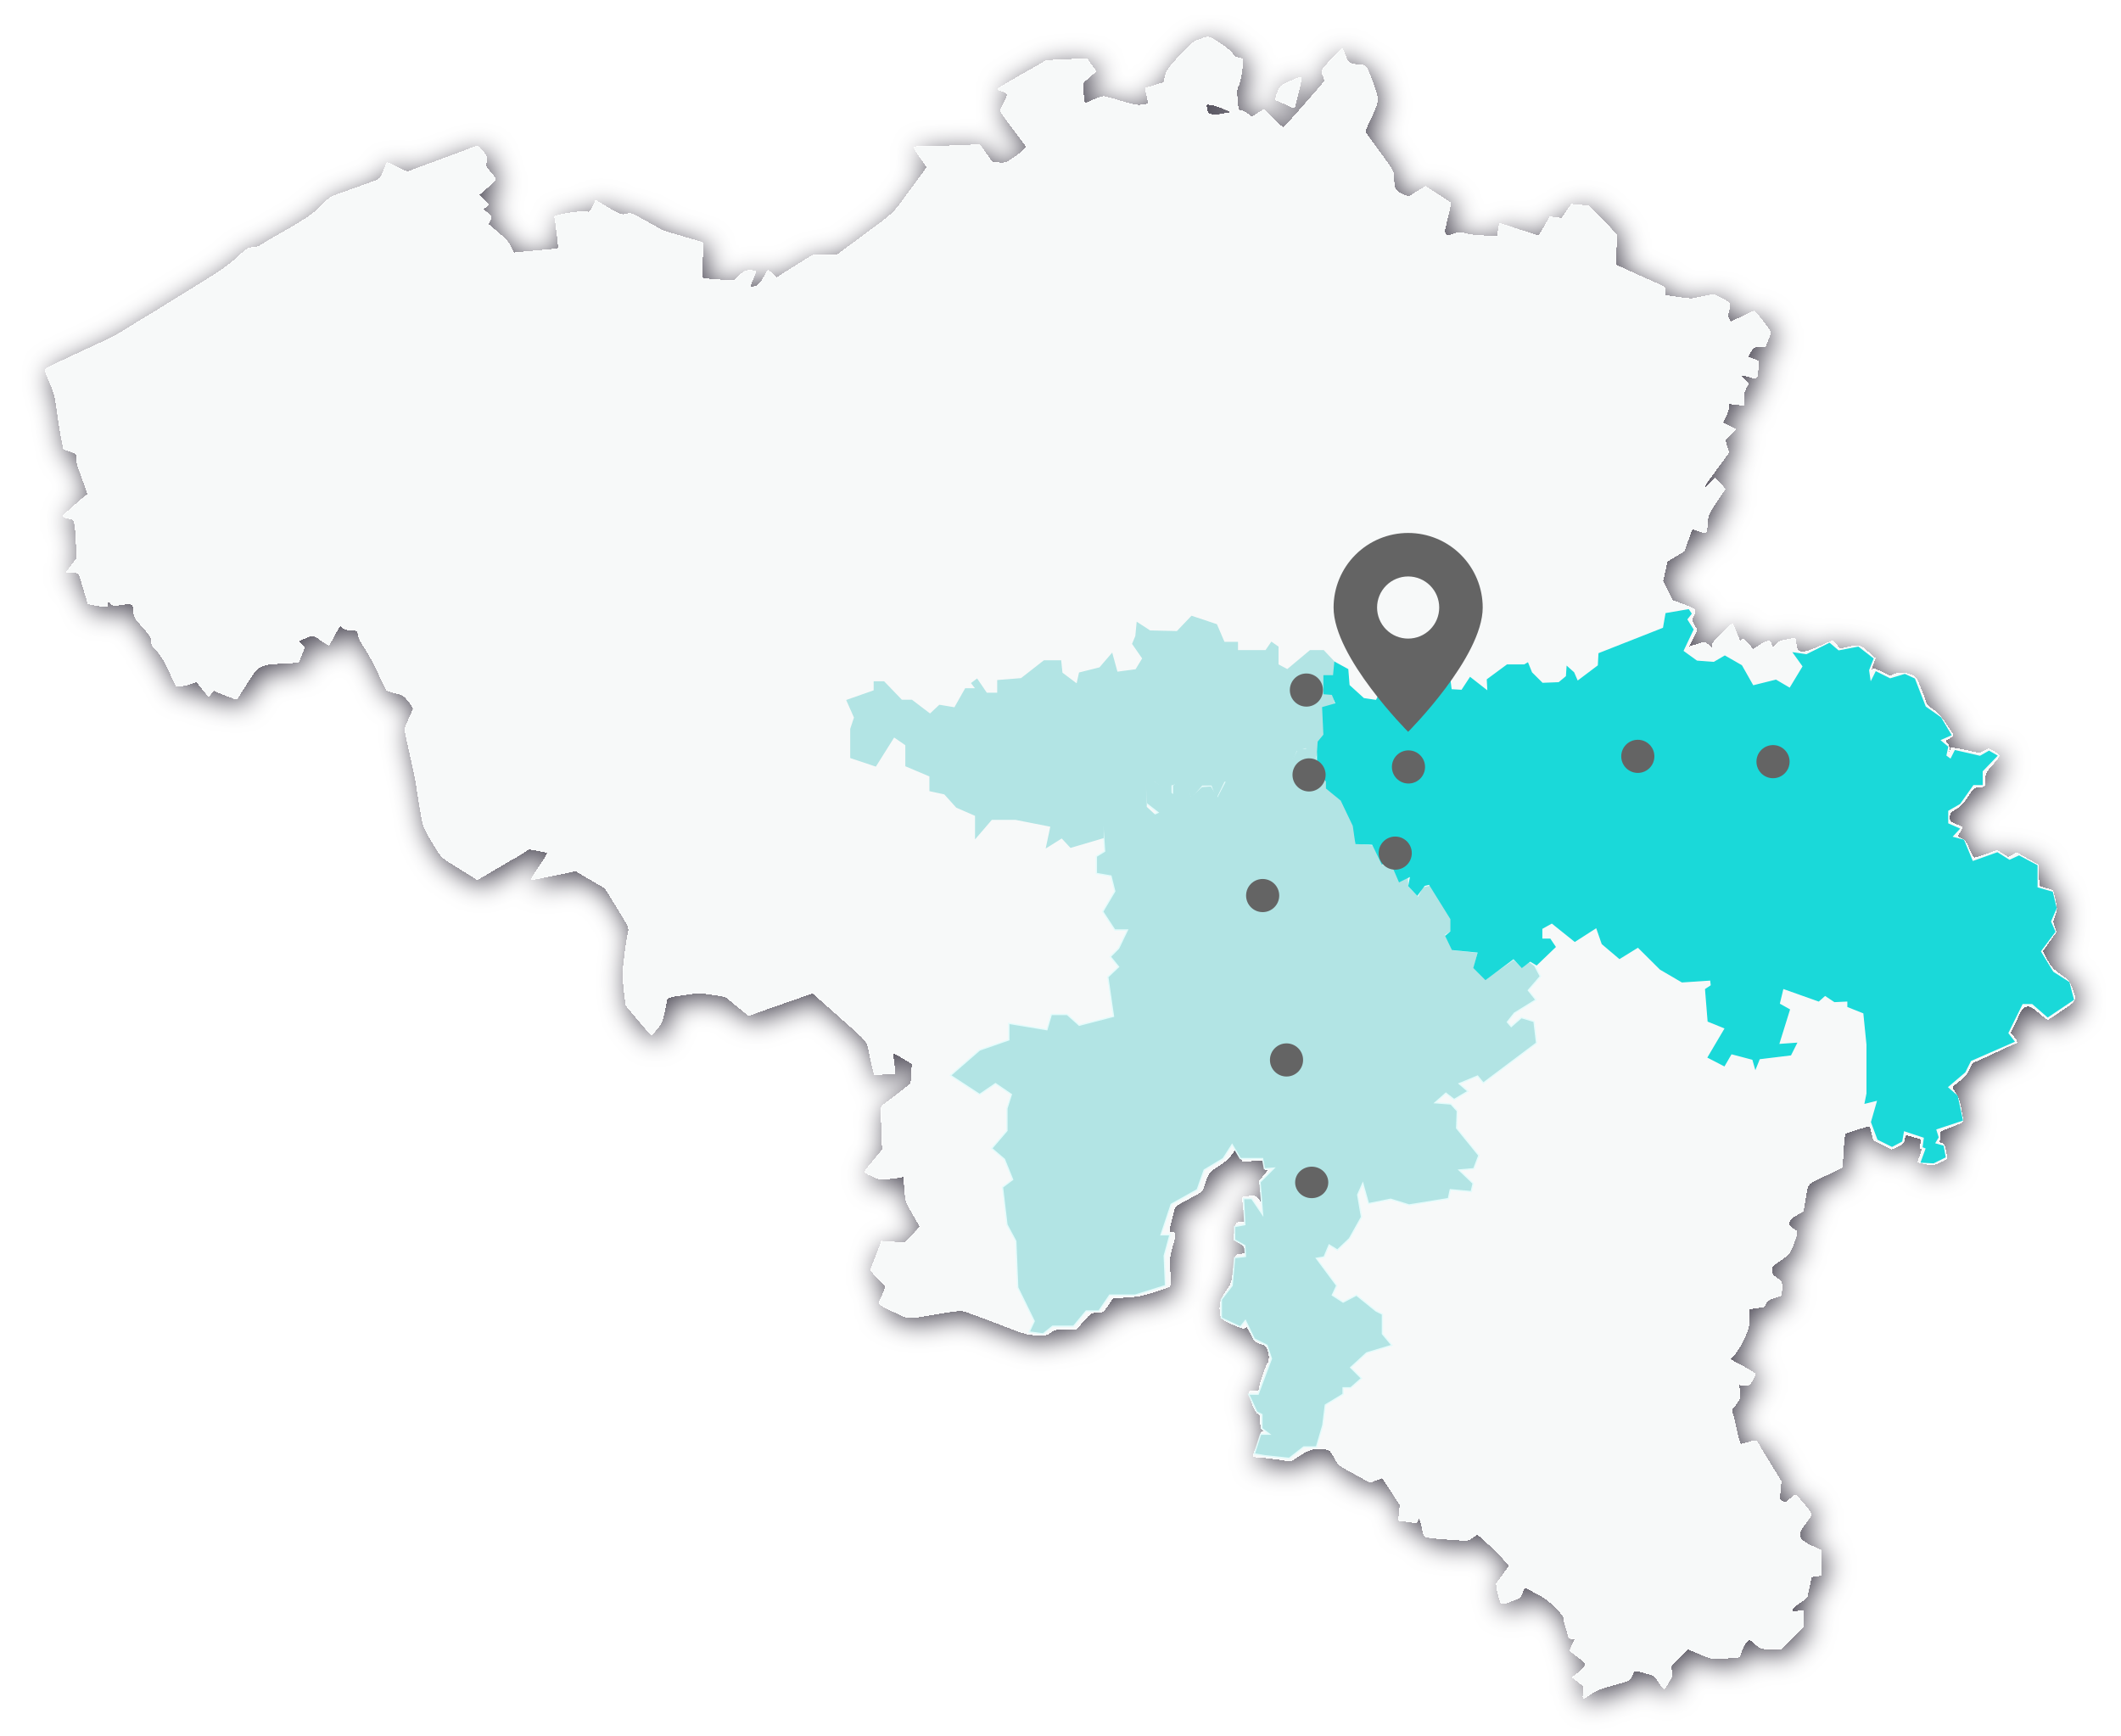
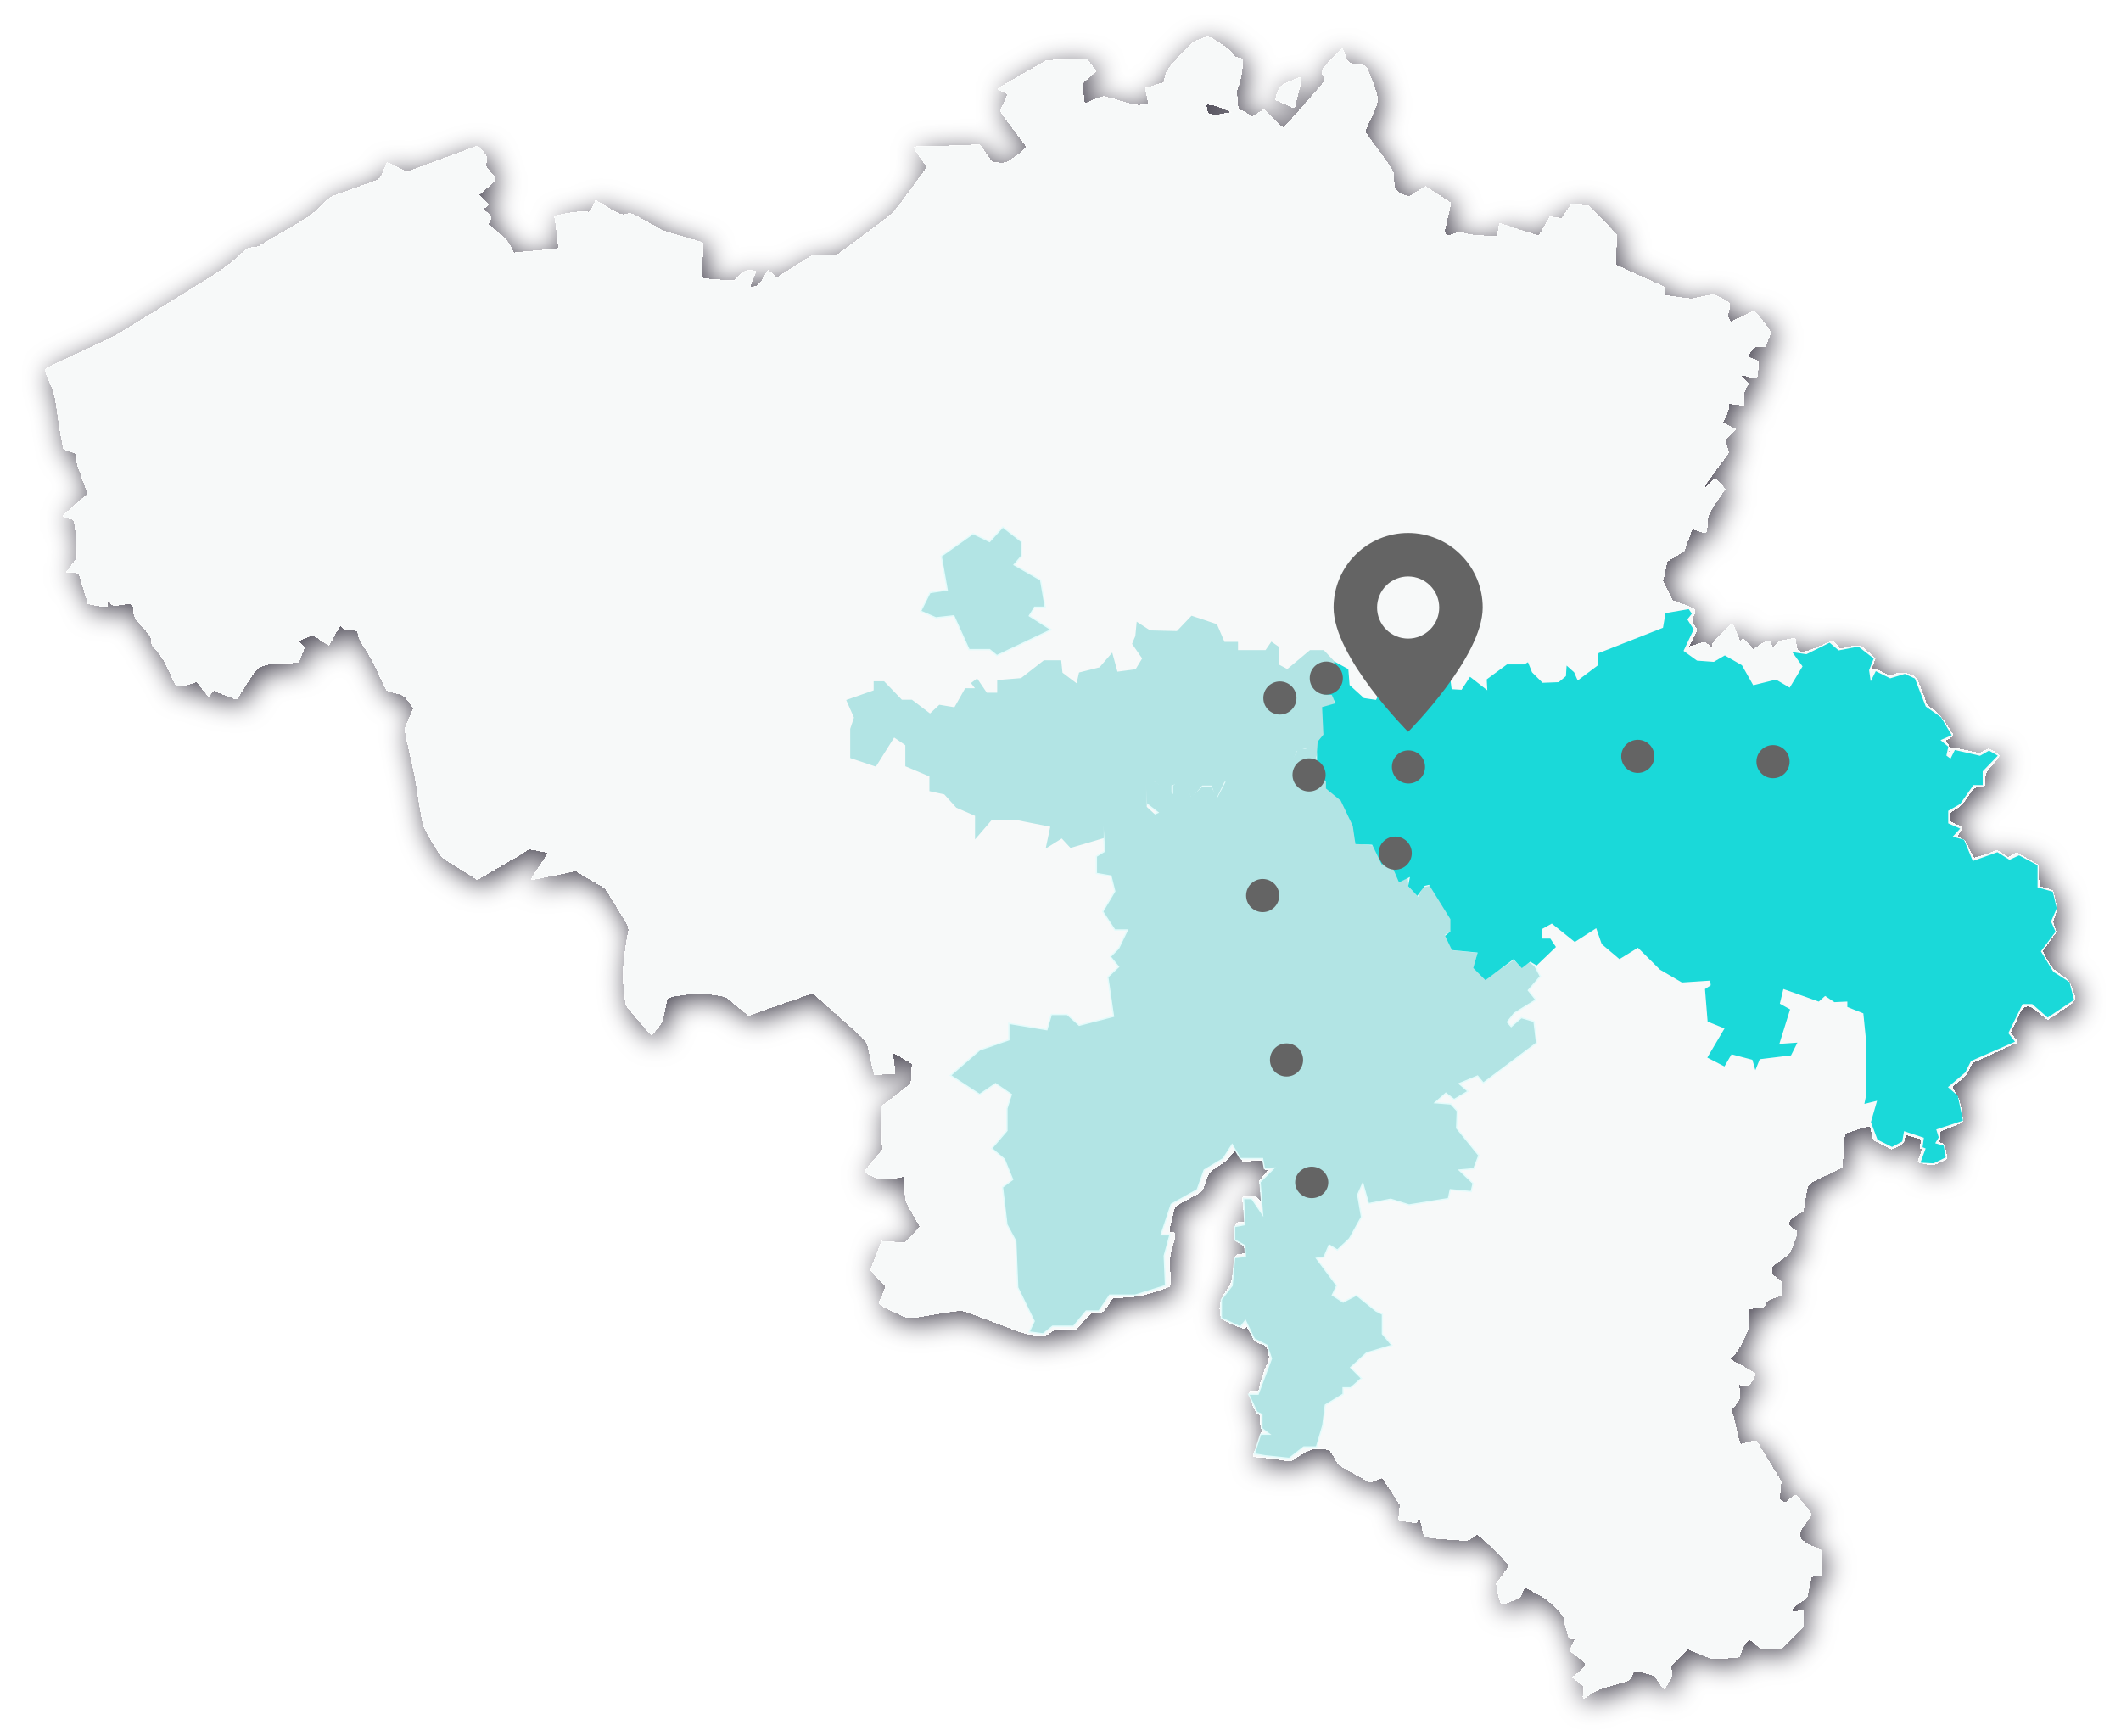
<svg xmlns="http://www.w3.org/2000/svg" width="1600" height="1309" viewBox="0 0 1600 1309" fill="none">
-   <g filter="url(#filter0_d_570_31)">
+   <g filter="url(#filter0_d_816_151)">
    <path fill-rule="evenodd" clip-rule="evenodd" d="M964 69.238C965.452 65.436 966.259 64.726 972.375 61.865C979.878 58.357 981.537 57.972 981.536 59.739C981.535 60.992 976.748 80.865 976.349 81.275C976.223 81.405 973.455 80.221 970.199 78.643C966.943 77.064 963.854 75.774 963.336 75.774C961.989 75.774 962.166 74.043 964 69.238Z" fill="#F7F9F9" />
    <path fill-rule="evenodd" clip-rule="evenodd" d="M904.145 30.159C899.934 31.849 897.337 34.057 889.65 42.482C881.768 51.123 880.103 53.509 879.132 57.562L877.977 62.375L871.134 64.423C867.37 65.55 864.187 66.55 864.06 66.647C863.933 66.743 864.482 69.329 865.279 72.392C866.078 75.455 866.563 78.129 866.358 78.333C866.153 78.538 863.879 78.955 861.304 79.259C857.558 79.704 854.409 79.124 845.553 76.358C839.464 74.458 833.585 72.902 832.487 72.902C831.39 72.902 827.705 74.152 824.299 75.681L818.106 78.46L817.51 74.112C816.656 67.88 816.775 61.627 817.755 61.255C818.218 61.08 820.394 59.301 822.591 57.303L826.586 53.671L823.19 49.044L819.795 44.418L804.716 44.901C796.422 45.166 789.206 45.717 788.679 46.125C788.153 46.532 785.531 48.092 782.854 49.593C764.224 60.031 752.794 66.772 752.791 67.322C752.79 67.674 754.05 68.241 755.593 68.58C760.554 69.669 760.907 71.189 757.64 77.386C756.027 80.448 754.705 83.254 754.704 83.622C754.703 83.989 759.186 90.236 764.666 97.502L774.631 110.715L772.328 113.156C771.061 114.498 767.546 117.298 764.517 119.378C759.511 122.815 758.529 123.134 753.745 122.879L748.481 122.598L743.695 115.827L738.91 109.055L728.382 109.641C722.591 109.963 711.5 110.23 703.736 110.232C693.9 110.235 689.619 110.564 689.619 111.316C689.619 111.91 691.772 115.3 694.404 118.852C697.036 122.403 699.19 125.657 699.19 126.082C699.19 126.508 696.894 129.902 694.087 133.624C691.281 137.346 685.605 145.048 681.471 150.74C674.026 160.993 673.758 161.235 652.648 176.826L631.34 192.563H622.271H613.201L605.229 197.47C600.845 200.169 594.687 204.04 591.546 206.071L585.834 209.765L582.707 206.734C580.987 205.067 579.429 203.889 579.243 204.116C579.058 204.343 577.541 206.957 575.871 209.924C572.97 215.081 571.095 216.449 566.882 216.482C565.389 216.494 565.462 215.946 567.6 211.112C568.909 208.15 569.98 205.35 569.98 204.889C569.98 204.428 568.167 204.051 565.949 204.051C562.527 204.051 561.321 204.635 557.979 207.916L554.042 211.782L542.46 211.127C536.09 210.767 530.425 210.193 529.872 209.85C529.174 209.419 529.146 205.287 529.781 196.407C530.284 189.355 530.525 183.414 530.315 183.205C530.105 182.995 528.499 182.451 526.747 181.997C524.994 181.543 520.546 180.239 516.861 179.101C513.176 177.963 507.792 176.388 504.897 175.602C502.002 174.816 499.202 173.85 498.676 173.456C498.149 173.061 494.704 171.112 491.019 169.124C487.334 167.137 482.433 164.415 480.126 163.077C476.456 160.947 475.479 160.765 472.283 161.618C468.496 162.63 466.666 161.847 452.507 153.159L449.409 151.258L448.235 153.961C445.79 159.599 444.548 160.957 442.827 159.881C440.875 158.663 418.173 162.061 418.461 163.53C419.415 168.398 421.664 187.103 421.336 187.431C421.101 187.666 415.796 188.267 409.545 188.768C403.294 189.27 395.745 189.949 392.771 190.277L387.362 190.874L385.447 186.544C384.093 183.482 381.282 180.309 375.853 175.715L368.174 169.216L369.657 166.349C371.122 163.513 371.099 163.449 367.579 160.625L364.019 157.769L366.264 156.071L368.509 154.373L364.858 150.629L361.206 146.884L367.49 141.366C370.946 138.332 373.773 135.532 373.773 135.144C373.773 134.755 371.987 132.409 369.805 129.929C366.074 125.69 365.896 125.225 366.834 122.166C367.751 119.178 367.556 118.557 364.454 114.575C362.595 112.188 360.674 110.236 360.184 110.236C359.694 110.236 357.275 111.068 354.808 112.085C352.342 113.101 343.002 116.605 334.053 119.871C311.56 128.081 308.516 129.238 307.977 129.776C307.718 130.035 304.122 128.544 299.984 126.464C295.846 124.383 292.295 122.681 292.09 122.681C291.886 122.681 290.794 125.218 289.664 128.318C287.319 134.752 286.828 135.257 280.934 137.318C278.565 138.146 273.612 139.94 269.927 141.304C266.242 142.668 259.997 144.891 256.049 146.244C249.701 148.419 248.151 149.464 242.649 155.276C236.693 161.568 229.714 166.173 205.322 179.903C202.953 181.236 199.515 183.338 197.683 184.574C195.637 185.951 192.944 186.819 190.711 186.819C187.493 186.819 186.156 187.677 179.142 194.238C173.595 199.427 166.339 204.633 155.007 211.555C146.095 216.998 132.343 225.5 124.447 230.448C116.551 235.396 109.229 239.884 108.176 240.422C107.123 240.959 102.17 243.99 97.169 247.157C88.198 252.839 85.411 254.309 71.311 260.801C67.371 262.616 60.703 265.711 56.492 267.682C52.281 269.652 45.498 272.824 41.418 274.732C37.337 276.639 34 278.64 34 279.176C34 279.713 35.699 284.029 37.776 288.769C40.899 295.897 41.826 299.537 43.139 309.831C44.012 316.676 45.459 325.937 46.354 330.413L47.981 338.55L52.955 340.345C57.763 342.08 57.928 342.261 57.928 345.787C57.928 347.792 58.401 350.647 58.979 352.129C61.128 357.643 66.459 372.931 66.265 373.022C64.508 373.853 47.878 388.475 47.878 389.19C47.878 389.736 49.657 390.534 51.833 390.965C56.563 391.9 56.573 391.932 57.528 409.116L58.195 421.12L54.266 426.263L50.338 431.407L54.952 431.691C59.473 431.97 59.589 432.056 60.738 435.999C61.382 438.212 62.947 443.477 64.216 447.7L66.523 455.377L72.728 456.555C80.716 458.07 80.898 458.057 80.898 455.977C80.898 453.219 81.952 452.853 83.695 455.006C85.195 456.858 85.719 456.919 91.894 455.957C99.863 454.717 100.998 455.366 100.998 461.163C100.998 464.954 101.581 465.968 107.675 472.773C113.257 479.004 114.357 480.785 114.375 483.624C114.392 486.339 115.189 487.778 118.347 490.803C121.89 494.198 125.526 500.769 131.683 514.906C132.956 517.828 133.233 517.961 136.873 517.394C138.987 517.065 142.44 516.195 144.546 515.46L148.374 514.125L151.246 517.705C152.825 519.674 154.864 522.171 155.779 523.253L157.441 525.221L159.244 522.92L161.048 520.617L169.452 524.083C174.074 525.989 178.122 527.383 178.448 527.182C178.774 526.98 182.212 521.7 186.087 515.447C194.673 501.596 195.354 501.212 213.043 500.26L225.071 499.613L227.353 493.867L229.636 488.119L227.024 485.872L224.413 483.626L228.028 482.083C236.51 478.463 235.821 478.438 241.869 482.589C244.964 484.713 247.691 486.451 247.93 486.451C248.169 486.451 249.628 483.973 251.172 480.946C252.716 477.918 254.622 474.586 255.407 473.54C256.803 471.679 256.876 471.677 258.815 473.432C260.117 474.61 262.361 475.263 265.362 475.334C269.818 475.439 269.935 475.518 270.234 478.655C270.415 480.546 272.34 484.441 274.913 488.122C277.317 491.563 281.819 499.809 284.919 506.448C288.018 513.087 290.905 519.153 291.333 519.926C291.762 520.7 294.873 521.933 298.247 522.665C303.768 523.865 304.766 524.465 308.211 528.659C310.317 531.223 311.9 534.033 311.73 534.902C311.558 535.772 309.992 539.472 308.248 543.123C305.177 549.553 305.115 549.918 306.283 554.723C306.945 557.451 308.238 563.345 309.155 567.82C310.072 572.295 311.442 578.542 312.198 581.701C312.955 584.86 313.95 590.245 314.411 593.667C314.872 597.089 316.175 605.274 317.309 611.855C319.327 623.589 319.499 624.042 326.177 635.144C332.822 646.194 333.173 646.584 340.698 651.259C344.939 653.895 351.046 657.699 354.267 659.712L360.124 663.374L369.415 657.957C374.526 654.977 380.289 651.562 382.223 650.366C384.155 649.171 386.383 647.904 387.173 647.553C387.962 647.2 390.938 645.43 393.784 643.617L398.96 640.321L405.748 641.519C409.482 642.177 412.838 642.893 413.208 643.109C413.577 643.324 410.9 647.884 407.259 653.24C403.619 658.596 400.789 663.128 400.972 663.312C401.283 663.622 410.498 661.857 427.233 658.284L434.275 656.78L445.418 663.305L456.563 669.831L465.722 684.639C474.248 698.427 474.827 699.678 474.109 702.798C472.512 709.732 470 729.34 470.001 734.867C470.001 738.026 470.504 744.559 471.121 749.384L472.24 758.159L481.482 769.248C486.565 775.348 491.005 780.331 491.35 780.321C492.154 780.299 497.583 773.748 498.873 771.244C499.859 769.329 501.407 762.878 502.479 756.22C503.144 752.092 502.929 752.184 516.709 750.164C525.026 748.945 528.539 748.847 534.415 749.673C546.878 751.424 547.579 751.595 549.474 753.334C550.488 754.265 554.365 757.478 558.091 760.476L564.865 765.928L571.491 763.483C575.134 762.138 581.131 760.021 584.815 758.778C588.5 757.535 596.362 754.797 602.285 752.693L613.055 748.866L629.458 763.406C656.62 787.481 653.835 784.159 656.092 795.176C657.171 800.441 658.411 806.041 658.849 807.621L659.643 810.493L667.214 810.172C671.377 809.996 674.926 809.71 675.1 809.536C675.275 809.362 674.917 805.916 674.305 801.877C673.692 797.838 673.349 794.377 673.541 794.185C673.916 793.809 675.165 794.463 683.076 799.176L688.183 802.218L687.704 809.843L687.226 817.468L677.176 825.345C671.649 829.678 666.525 833.456 665.789 833.742C664.678 834.171 664.561 837.086 665.096 850.816L665.742 867.37L659.256 875.138C655.689 879.411 652.646 883.25 652.493 883.668C652.341 884.086 653.849 885.161 655.843 886.056C657.838 886.951 660.418 888.147 661.577 888.714C663.561 889.683 672.11 889.286 679.022 887.903L681.768 887.353L682.469 896.788C683.159 906.059 683.267 906.386 688.764 915.793L694.357 925.364L688.399 931.434L682.44 937.504L673.782 936.897L665.125 936.289L662.495 943.273C661.049 947.114 659.238 951.672 658.471 953.401C657.705 955.13 657.077 957.081 657.077 957.738C657.077 958.395 659.599 961.429 662.683 964.48L668.288 970.029L666.954 973.899C666.221 976.028 665.002 978.967 664.246 980.431C662.537 983.734 662.373 983.593 675.044 989.72C686.025 995.03 683.983 994.906 703.975 991.485C724.361 987.997 725.229 987.952 730.841 990.075C733.699 991.157 737.115 992.402 738.431 992.841C741.477 993.858 750.407 997.248 763.794 1002.47C772.021 1005.68 775.912 1006.66 781.597 1006.96C788.178 1007.32 789.217 1007.12 792.498 1004.89C795.662 1002.74 797.123 1002.43 803.957 1002.43H811.789L817.284 996.207C822.595 990.193 822.933 989.984 827.326 989.984C831.785 989.984 831.945 989.878 835.65 984.48L839.429 978.976L849.467 978.443C857.354 978.025 861.797 977.176 870.198 974.477C876.079 972.589 881.413 970.721 882.051 970.327C882.91 969.796 883.04 966.924 882.552 959.222C882.052 951.315 882.234 947.632 883.314 943.802C887.172 930.119 887.189 929.675 883.855 929.675C881.589 929.675 881.531 928.256 883.495 920.644C884.318 917.451 885.288 913.62 885.649 912.132C886.196 909.872 887.993 908.553 896.559 904.115C905.828 899.313 906.916 898.47 907.885 895.332C911.086 884.978 911.898 883.807 918.939 879.404C922.863 876.95 926.859 873.529 928.401 871.304C929.869 869.185 931.334 867.452 931.658 867.453C931.981 867.454 933.459 869.377 934.943 871.726L937.641 875.997L945.179 875.415L952.718 874.834L953.329 877.604C954.403 882.473 954.599 882.76 956.376 882.084C957.404 881.692 956.499 883.335 954.108 886.196L950.127 890.962L950.955 898.112C952.14 908.355 952.132 908.383 949.222 904.896C946.69 901.863 946.38 901.758 941.925 902.426L937.271 903.124L937.895 909.459C938.239 912.944 938.771 917.194 939.078 918.906C939.622 921.936 939.548 922.017 936.245 922.017C932.489 922.017 932.287 922.35 931.297 930.183L930.688 934.998L934.476 937.128C938.334 939.296 939.424 940.835 939.424 944.113C939.424 945.566 938.739 945.949 936.138 945.949C933.828 945.949 932.714 946.446 932.381 947.624C931.541 950.608 930.808 954.901 929.945 961.891C929.22 967.751 928.533 969.487 925.171 973.939C920.943 979.541 919.51 985.094 920.682 991.34C921.278 994.518 921.892 995.024 929.526 998.617C935.992 1001.66 938.017 1002.24 939.079 1001.36C940.703 1000.01 940.526 999.835 943.541 1005.84C946.414 1011.56 947.419 1012.51 951.866 1013.65C954.495 1014.32 955.462 1015.21 956.359 1017.8C957.934 1022.35 957.873 1026.51 956.197 1028.91C954.606 1031.18 949.983 1045.09 949.964 1047.66C949.955 1048.98 949.122 1049.34 946.02 1049.34C942.22 1049.34 942.108 1049.43 942.697 1051.97C944.227 1058.57 947.397 1065.58 949.1 1066.12C950.578 1066.59 950.909 1067.64 950.909 1071.83C950.909 1075.22 951.42 1077.47 952.413 1078.47C953.705 1079.76 953.716 1079.97 952.497 1079.97C951.566 1079.97 950.856 1081.37 950.434 1084.04C950.081 1086.28 948.737 1090.17 947.448 1092.69C946.159 1095.22 945.36 1097.7 945.671 1098.2C945.982 1098.7 947.921 1099.12 949.98 1099.12C952.038 1099.12 958.228 1099.78 963.734 1100.6L973.747 1102.09L980.274 1097.77C987.368 1093.07 992.25 1091.79 999.175 1092.83C1003.28 1093.45 1003.66 1093.78 1006.64 1099.27C1009.46 1104.5 1010.48 1105.45 1016.95 1108.92C1020.9 1111.04 1026.21 1113.96 1028.75 1115.41L1033.38 1118.04L1038.14 1116.3L1042.91 1114.55L1049.58 1124.78L1056.25 1135.01L1055.64 1140.92L1055.03 1146.83L1059.68 1147.42C1062.23 1147.75 1065.35 1148.16 1066.6 1148.35C1068.19 1148.58 1069.01 1148.13 1069.34 1146.87C1070.43 1142.71 1071.48 1145.06 1073.95 1157.2C1074.43 1159.56 1076.07 1159.87 1095.91 1161.3C1106.97 1162.1 1107.5 1162.05 1110.27 1159.99C1111.85 1158.82 1113.62 1157.57 1114.21 1157.22C1115.27 1156.6 1138.5 1179.4 1138.5 1181.06C1138.5 1181.62 1129.76 1193.85 1129.03 1194.3C1128.63 1194.55 1129.19 1198.22 1130.28 1202.45C1132.5 1211.11 1131.69 1210.78 1141.61 1207.02C1146.35 1205.22 1147.27 1204.46 1148.2 1201.56C1149.77 1196.66 1149.77 1196.67 1153.27 1198.64C1155.04 1199.63 1159.07 1201.79 1162.21 1203.42C1168.58 1206.74 1179.66 1217.54 1179.66 1220.44C1179.66 1221.44 1180.27 1224.17 1181.01 1226.5C1181.76 1228.83 1182.63 1231.93 1182.95 1233.37C1183.39 1235.38 1184.08 1236.01 1185.9 1236.01C1187.2 1236.01 1188.27 1236.14 1188.27 1236.31C1188.27 1236.47 1187.37 1238.47 1186.27 1240.75L1184.27 1244.89L1186.99 1247.13C1188.48 1248.36 1191.1 1250.35 1192.81 1251.54C1197.28 1254.67 1196.87 1257.1 1191.14 1261.47C1188.51 1263.48 1186.36 1265.17 1186.36 1265.22C1186.36 1265.28 1188.32 1266.8 1190.72 1268.6C1195.08 1271.86 1195.09 1271.88 1194.46 1276.44C1194.12 1278.95 1194.15 1281 1194.53 1281C1194.91 1281 1197.3 1279.51 1199.83 1277.69C1204.09 1274.63 1206.82 1273.65 1224.44 1268.82C1228.97 1267.58 1229.67 1267.04 1231.03 1263.64C1232.72 1259.41 1232.64 1259.41 1243.53 1262.48C1248.02 1263.75 1248.85 1264.42 1251.61 1269.04C1253.3 1271.87 1255.01 1273.98 1255.4 1273.74C1255.79 1273.5 1257.43 1271 1259.03 1268.19C1261.66 1263.6 1261.85 1262.75 1260.87 1259.95C1259.8 1256.87 1259.88 1256.73 1266.51 1250.21L1273.24 1243.6L1276.46 1244.98C1292.74 1251.97 1290.91 1251.56 1301.89 1250.69L1312.02 1249.89L1313.9 1244.62C1314.93 1241.73 1316.72 1238.64 1317.88 1237.77C1319.91 1236.25 1320.15 1236.33 1324.16 1239.93C1328.29 1243.62 1328.42 1243.67 1336.09 1243.67H1343.84L1352.2 1235.27L1360.55 1226.87V1220.8V1214.73L1356.24 1215.38C1352.45 1215.94 1351.94 1215.81 1351.94 1214.24C1351.94 1213.11 1354.03 1211.13 1357.68 1208.8C1360.84 1206.79 1363.42 1204.6 1363.42 1203.94C1363.42 1203.28 1364.1 1199.72 1364.94 1196.03L1366.45 1189.32L1370.2 1188.72L1373.95 1188.12L1373.95 1178.8L1373.95 1169.48L1366.69 1166.21C1356.12 1161.46 1355.07 1157.6 1361.99 1148.8C1364.36 1145.78 1366.29 1142.82 1366.29 1142.22C1366.29 1140.85 1355.6 1128.01 1354.38 1127.91C1353.87 1127.87 1352.05 1129.2 1350.33 1130.87C1347.51 1133.61 1346.96 1133.8 1344.7 1132.77C1342.24 1131.65 1342.22 1131.53 1342.87 1124.55L1343.53 1117.47L1335.53 1104.47C1331.13 1097.32 1326.97 1090.39 1326.28 1089.07C1324.81 1086.25 1324.88 1086.26 1318.83 1088.1C1316.25 1088.88 1313.69 1089.53 1313.15 1089.53C1312.61 1089.54 1311.39 1085.77 1310.43 1081.17C1309.47 1076.56 1308.11 1070.68 1307.4 1068.1L1306.12 1063.41L1309.5 1059.01C1312.67 1054.87 1312.85 1054.29 1312.29 1049.49L1311.7 1044.38L1315.64 1044.7C1319.39 1045.01 1319.67 1044.84 1321.87 1040.93C1323.14 1038.68 1324.18 1036.67 1324.18 1036.47C1324.18 1036.06 1310.88 1028.28 1310.19 1028.28C1309.95 1028.28 1308.69 1027.58 1307.39 1026.73L1305.02 1025.17L1308.47 1021.36C1310.37 1019.26 1313.6 1013.88 1315.66 1009.41C1318.92 1002.32 1319.4 1000.39 1319.4 994.316V987.352L1322.39 986.754C1324.03 986.424 1326.58 986.155 1328.05 986.155C1330.09 986.155 1331.02 985.485 1331.97 983.338C1332.93 981.156 1334.41 980.121 1338.51 978.751L1343.8 976.98L1344.09 972.1C1344.38 967.067 1343.98 966.427 1338.22 962.702C1337.41 962.175 1336.61 960.286 1336.44 958.504C1336.16 955.463 1336.55 954.985 1342.75 950.733C1349.87 945.851 1350.72 944.684 1353.94 935.395C1356 929.438 1356 929.27 1354.23 928.092C1349.2 924.753 1348.92 924.366 1349.58 921.753C1350.03 919.96 1351.76 918.291 1355.25 916.294L1360.28 913.418L1361.48 905.99C1363.64 892.593 1363.28 893.234 1370.65 889.688C1374.31 887.929 1380.1 885.089 1383.52 883.379L1389.74 880.269L1390.43 867.955C1390.81 861.183 1391.45 855.346 1391.87 854.984C1392.68 854.266 1408.6 849.263 1410.07 849.263C1410.57 849.263 1411.51 851.653 1412.16 854.575L1413.35 859.887L1420.21 863.262L1427.07 866.637L1431.51 864.653C1435.27 862.974 1436.04 862.156 1436.58 859.317C1436.92 857.473 1437.48 855.964 1437.82 855.964C1438.15 855.964 1440.93 856.666 1443.99 857.523L1449.54 859.084L1448.95 862.789C1448.56 865.244 1448.72 866.494 1449.44 866.494C1450.13 866.494 1449.84 868.267 1448.62 871.463C1447.59 874.196 1446.83 876.492 1446.95 876.566C1447.07 876.64 1449.59 877.222 1452.55 877.861C1457.58 878.947 1458.29 878.864 1463.42 876.594C1468.19 874.485 1468.85 873.881 1468.4 872.004C1468.11 870.816 1467.59 868.254 1467.24 866.308C1466.76 863.684 1466.07 862.692 1464.54 862.457C1463.25 862.258 1462.64 861.616 1462.91 860.727C1463.14 859.95 1463.29 857.951 1463.22 856.285C1463.12 853.453 1463.46 853.118 1468.54 851.172C1480 846.774 1481.19 846.13 1480.76 844.564C1480.52 843.726 1479.79 839.866 1479.13 835.985C1478.33 831.317 1477.02 827.593 1475.25 824.977C1473.77 822.803 1472.57 820.592 1472.57 820.066C1472.57 819.539 1474.9 817.439 1477.75 815.399C1481.73 812.549 1483.44 810.499 1485.15 806.56C1486.37 803.739 1487.65 801.423 1488 801.415C1488.35 801.406 1493.31 799.208 1499.01 796.531C1517.93 787.651 1519.31 787.039 1520.33 787.039C1522.11 787.039 1521.43 784.836 1518.8 782.091L1516.25 779.431L1520.95 769.439C1525.43 759.922 1525.81 759.431 1528.91 759.06C1531.73 758.723 1533 759.367 1538.17 763.76C1541.47 766.56 1544.42 768.851 1544.73 768.851C1545.03 768.851 1549.83 765.731 1555.4 761.918C1566.73 754.157 1566.4 754.938 1562.69 744.919C1561 740.35 1559.95 739.123 1554.79 735.65C1548.65 731.515 1546.79 729.365 1542.89 721.854L1540.61 717.455L1545.78 710.154L1550.95 702.852L1549.58 698.958C1548.33 695.421 1548.37 694.638 1550.03 690.429C1551.79 685.969 1551.79 685.531 1550.22 678.77L1548.59 671.744L1543.34 670.165L1538.09 668.585L1537.82 660.561L1537.55 652.538L1529.43 647.917L1521.3 643.296L1518.21 645.115L1515.12 646.933L1510.79 644.282L1506.46 641.63L1498.39 644.452C1493.96 646.005 1489.85 647.275 1489.27 647.275C1488.69 647.275 1486.95 644.292 1485.42 640.646C1483.18 635.343 1481.98 633.712 1479.42 632.493L1476.23 630.968L1478.21 627.76C1479.3 625.997 1480.19 624.376 1480.19 624.159C1480.19 623.942 1478.04 622.928 1475.4 621.907C1470.86 620.144 1470.62 619.871 1470.62 616.514C1470.62 613.307 1471.06 612.706 1475.34 610.072C1478.66 608.031 1481.36 605.175 1484.43 600.472C1488.6 594.084 1488.98 593.764 1492.87 593.483L1496.94 593.188L1497.22 587.904C1497.48 583.007 1497.88 582.2 1502.7 576.895C1505.56 573.747 1507.91 570.711 1507.92 570.15C1507.94 569.589 1506.24 568.172 1504.16 567L1500.37 564.87L1496.62 566.782C1494.56 567.835 1492.71 568.541 1492.51 568.351C1491.96 567.826 1472.39 563.808 1472.1 564.16C1471.95 564.331 1471.34 565.762 1470.74 567.342C1469.66 570.165 1469.65 570.148 1470.1 566.418C1470.45 563.535 1470.12 562.144 1468.7 560.639C1466.85 558.662 1466.85 558.65 1470.19 556.852C1472.03 555.859 1473.42 554.787 1473.28 554.468C1473.13 554.15 1470.69 550.406 1467.85 546.149C1464.34 540.897 1461.21 537.444 1458.1 535.41C1455.58 533.761 1453.26 531.44 1452.93 530.252C1452.6 529.064 1451.53 526.154 1450.54 523.785C1449.56 521.416 1447.99 517.511 1447.06 515.107C1445.69 511.534 1444.67 510.444 1441.48 509.124C1436.68 507.14 1432.14 507.065 1428.57 508.914C1426.04 510.224 1425.49 510.129 1420.31 507.478C1413.91 504.209 1412.26 503.973 1412.16 506.314C1412.11 507.427 1411.91 507.564 1411.58 506.723C1411.3 506.026 1411.83 503.465 1412.76 501.03L1414.45 496.605L1410.23 492.893C1402.74 486.298 1403.05 486.398 1395.05 488.058L1387.92 489.538L1385.16 486.455L1382.41 483.373L1372.24 487.853C1358.28 494.002 1354.87 493.305 1354.82 484.297C1354.81 481.303 1354.42 481.229 1346.86 482.748C1342.98 483.527 1341.05 484.47 1339.98 486.098C1338.07 489.013 1336.81 488.972 1336.06 485.972C1335.25 482.752 1333.23 482.948 1327.36 486.815L1322.45 490.052L1318.87 485.855C1316.03 482.521 1315.02 481.883 1313.97 482.755C1313.24 483.358 1312.53 483.682 1312.38 483.476C1312.14 483.131 1309.98 477.856 1307.75 472.167C1306.87 469.909 1306.65 470.042 1299.24 477.41C1294.11 482.512 1291.64 485.69 1291.64 487.185V489.4L1289.02 486.968C1285.9 484.076 1286.79 484.133 1279.47 486.359L1273.53 488.167L1276.77 481.728L1280.01 475.29L1277.79 471.371C1275.9 468.041 1275.75 467.186 1276.81 465.679C1277.49 464.705 1278.2 462.89 1278.38 461.647C1278.69 459.601 1277.9 459.078 1270.05 456.108L1261.37 452.83L1257.81 445.621L1254.24 438.412L1255.95 430.808L1257.66 423.206L1263.99 419.442L1270.32 415.68L1273.4 407.15L1276.47 398.62L1281.33 400.465C1284 401.479 1286.5 401.963 1286.89 401.541C1287.29 401.119 1287.78 397.896 1287.99 394.379C1288.35 388.331 1288.72 387.464 1294.81 378.405L1301.25 368.827L1297.55 364.818L1293.84 360.808L1290.02 364.909C1284.85 370.452 1284.04 368.33 1288.87 361.9C1291.01 359.06 1295.28 353.254 1298.37 348.996L1303.99 341.254L1302.59 336.6L1301.19 331.945L1305.15 327.906L1309.11 323.868L1304.2 321.378L1299.28 318.887L1301.68 314.151C1303 311.546 1304.08 308.282 1304.08 306.897V304.378L1309.92 305.056L1315.76 305.734L1315.42 301.01C1315.18 297.624 1315.63 295.273 1317 292.701L1318.92 289.114L1315.86 286.37C1313.38 284.142 1313.11 283.558 1314.42 283.265C1315.32 283.067 1317.75 283.483 1319.83 284.19C1325.41 286.082 1326.1 285.449 1326.1 278.416V272.308L1322.18 270.771L1318.27 269.233L1320.44 265.36C1322.5 261.706 1322.87 261.488 1327.05 261.488H1331.49L1333.58 256.444C1334.73 253.67 1335.67 251.1 1335.67 250.735C1335.67 249.795 1324.01 234.676 1323.31 234.721C1323 234.742 1318.87 236.637 1314.13 238.931L1305.52 243.104L1304.21 240.661C1303.19 238.748 1303.14 237.449 1303.97 234.666C1305.65 229.06 1305.4 228.6 1298.8 225.245L1292.56 222.073L1284.68 223.705C1280.35 224.602 1276.37 225.389 1275.85 225.453C1275.32 225.518 1270.69 224.981 1265.56 224.261L1256.23 222.95V219.826C1256.23 216.77 1256 216.601 1245.94 212.204C1240.28 209.73 1231.82 205.935 1227.15 203.768L1218.65 199.829L1219.12 188.447L1219.59 177.066L1208.96 166.217L1198.32 155.368L1191.95 154.753L1185.58 154.138L1181.9 159.434L1178.22 164.73L1173.78 164.178L1169.34 163.626L1165.27 170.676C1163.03 174.553 1161.08 177.859 1160.95 178.024C1160.82 178.188 1154.29 176.141 1146.43 173.477C1138.56 170.812 1131.88 168.631 1131.58 168.631C1131.27 168.631 1130.72 170.811 1130.36 173.476L1129.69 178.32L1119.5 177.931C1113.9 177.717 1107.47 176.955 1105.23 176.236C1101.63 175.084 1100.62 175.124 1096.72 176.571C1093.39 177.807 1091.97 177.945 1090.99 177.134C1089.32 175.749 1089.35 174.143 1091.19 167.157C1092.01 164.019 1093.04 159.587 1093.47 157.309L1094.26 153.166L1084.84 146.953L1075.42 140.74L1071.02 143.438C1068.6 144.921 1065.67 146.727 1064.5 147.452C1062.62 148.614 1061.79 148.502 1057.46 146.495C1052.12 144.024 1051.44 142.543 1051.42 133.42C1051.41 129.737 1050.44 128.026 1041.93 116.541C1036.72 109.512 1031.74 102.675 1030.87 101.348C1029.34 99.007 1029.44 98.623 1034.28 88.551C1037.59 81.662 1039.23 77.04 1039.17 74.817C1039.11 72.974 1037.14 66.512 1034.79 60.457C1030.81 50.228 1030.32 49.431 1027.8 49.202C1016.99 48.218 1017.3 48.388 1014.83 42.215L1012.55 36.511L1005.88 43.459C996.189 53.547 996.503 52.986 998.231 57.125C999.044 59.069 999.466 61.054 999.169 61.533C998.137 63.206 968.935 96.358 968.281 96.601C967.919 96.736 964.459 93.661 960.592 89.768L953.563 82.689L948.908 85.584L944.251 88.478L940.945 85.956C939.125 84.568 936.806 83.432 935.791 83.432C934.162 83.432 933.866 82.463 933.277 75.214C932.731 68.478 932.889 66.572 934.149 64.646C935.386 62.759 937.468 50.82 937.502 45.423C937.507 44.789 935.968 43.98 934.084 43.627C931.77 43.194 930.32 42.24 929.613 40.69C928.323 37.858 913.813 27.864 911.189 28.001C910.136 28.056 906.966 29.027 904.145 30.159ZM910.697 84.034C910.69 83.44 910.408 81.921 910.07 80.658C909.477 78.44 909.597 78.381 913.673 78.88C915.992 79.165 920.473 80.596 923.631 82.058L929.374 84.72L922.674 86.002C915.762 87.324 910.727 86.496 910.697 84.034Z" fill="#F7F9F9" />
  </g>
  <path d="M987.349 564L993.091 568.79L994.527 581.723L1001.23 588.908V594.177L1013.19 604.715L1022.28 623.396L1022.76 635.85L1035.68 637.287L1043.33 652.136L1059.6 646.867L1052.42 654.052L1056.73 664.111L1062.47 661.237L1062.95 668.422L1069.65 675.607L1073 668.901L1079.22 667.464L1095.49 693.809L1095.01 702.431L1090.7 705.305L1095.97 716.322L1115.11 718.238L1112.24 730.213L1120.85 737.877L1141.9 723.507L1147.65 728.776L1153.87 725.423L1157.69 728.297L1162 736.44L1152.91 746.978L1158.65 754.163L1142.38 764.222L1137.12 770.928L1139.99 774.281L1147.65 767.575L1157.22 770.449L1159.13 786.735L1118.94 816.912L1114.63 811.643L1100.75 817.391L1107.45 823.139L1096.92 829.366L1090.7 824.576L1082.57 831.76L1094.53 832.719L1099.32 837.987L1098.84 850.92L1115.59 871.517L1111.76 881.576L1100.75 882.534L1111.28 892.593L1109.84 898.82L1094.05 897.383L1092.62 904.089L1062.95 908.879L1049.08 904.568L1032.33 907.921L1028.02 892.593L1024.19 901.215L1027.06 917.98L1017.97 934.266L1008.88 942.888L1002.66 939.056L998.833 948.157L993.091 949.115L1008.4 969.712L1005.05 976.897L1013.19 982.166L1023.24 976.897L1038.07 988.872L1042.85 991.267V1006.12L1050.03 1014.74L1030.89 1020.49L1018.93 1031.5L1027.06 1039.65L1018.93 1046.83H1013.19V1051.62L999.79 1059.76L997.876 1075.09L993.091 1091.38H983.522L972.516 1100L954.333 1098.08L946.199 1096.65L950.984 1081.8H957.683L951.941 1077.49V1066.95L948.113 1065.03L941.892 1051.62H949.07L959.118 1024.8L955.769 1014.74L946.199 1009.95L939.5 996.057L935.672 1000.85L921.317 994.141V980.25L929.452 969.712L931.366 948.636L939.5 947.678L939.021 939.535L931.366 935.224V925.165L939.021 923.728L938.065 904.089H944.285L952.419 916.064L950.505 891.635L961.032 881.097L953.855 881.576L952.419 873.912H935.672L929.452 863.374L922.753 873.912L908.398 882.534L903.134 897.383L883.516 908.4L875.86 931.392H882.559L878.253 947.199L879.21 969.712L856.242 976.897H837.102L828.968 988.872H819.398L809.828 1000.37H794.038L786.86 1006.12L776.333 1004.68L780.161 996.536L767.72 971.149L766.285 936.182L759.586 923.728L756.237 895.467L763.892 889.719L757.672 874.391L748.102 866.248L759.586 852.836V836.072L762.935 825.534L750.973 817.391L739.011 825.534L717 811.164L739.011 792.004L761.022 784.34V771.886L789.731 776.676L793.081 765.18H805.043L814.134 773.323L839.973 766.617L835.667 736.919L843.801 729.255L837.581 721.591L843.801 715.364L850.5 701.473H840.93L831.839 687.582L840.93 672.254L838.059 660.758L827.054 658.842V645.909L833.274 642.077L831.839 621.48L844.758 612.858L859.591 619.085L873.468 612.858L864.855 606.152L863.898 591.303L871.075 588.908L884.473 598.009V592.261L893.086 586.034L898.828 600.404L906.484 593.219L913.661 592.74L918.446 600.404L924.667 588.429H931.366L957.204 579.807L962.946 576.454L972.038 577.412L978.737 564.958L987.349 564Z" fill="#B2E4E4" stroke="#E4FBFB" />
  <path d="M644.735 541.215L639 528.273L659.551 521.083V514.372H666.719L680.101 528.273H687.748L701.608 538.818L708.777 532.107L720.247 534.025L728.371 519.645H736.496L733.151 515.331L736.974 512.455L744.143 523H752.745V513.413L770.429 511.975L787.634 498.554H800.06L801.016 507.661L812.486 516.289L814.397 507.661L829.691 503.826L838.771 493.281L842.595 507.182L856.932 505.264L862.19 496.636L854.543 485.612L856.932 479.86L857.888 469.793L867.447 476.025L887.997 476.504L898.99 465L917.629 471.231L923.364 484.653H933.4V490.884H954.906L959.208 484.653L963.987 488.008V501.43L971.156 505.264L988.361 490.884H998.397L1007 499.992V510.537H998.397V523.479H1004.61L1007 533.545H998.397L1000.31 553.678L996.008 558.95L992.662 569.975L985.016 563.744L977.847 566.14L973.068 577.645H962.075L959.208 581L931.01 589.149H923.364L917.629 601.132L914.283 592.025H906.636L898.99 601.132L893.255 589.149L883.218 592.025V598.736L871.27 589.149L864.579 592.025V608.802L871.27 615.033L860.278 620.306L844.507 615.033L832.081 623.182V631.81L807.706 639L801.016 631.81L789.545 639L792.891 623.182L766.127 617.909H747.966L736.018 631.81V615.033L721.681 608.802L712.6 598.736L701.608 596.339V585.314L683.447 577.645V561.826L674.366 555.595L660.506 577.645L641.868 571.413V549.843L644.735 541.215Z" fill="#B2E4E4" stroke="#B2E4E4" />
  <path d="M1007 499.737L1016.63 505.003L1017.59 516.972L1028.66 527.026L1038.29 528.463L1041.18 522.718L1054.18 531.814L1064.77 533.729L1072.95 530.856L1067.18 523.196V516.972L1089.32 520.324L1093.65 512.664L1094.62 520.324L1102.8 520.803L1109.06 511.227L1122.54 521.76L1122.06 512.664L1136.98 501.652H1149.98L1152.39 500.216L1155.28 507.397L1163.46 515.536L1175.98 515.057L1181.75 510.27L1182.23 503.088L1187.05 507.397L1189.94 514.1L1205.82 502.131L1206.31 493.034L1254.93 473.884L1256.85 462.873L1273.7 460L1275.63 462.873L1272.26 467.181L1277.07 474.842L1269.37 491.119L1279.96 498.78L1292.96 499.737L1301.15 494.949L1313.66 502.131L1322.33 517.451L1339.66 513.142L1350.25 519.366L1360.36 502.61L1353.14 492.556L1362.77 493.992L1380.1 485.374L1386.84 491.119L1401.76 488.247L1412.83 496.865L1409.46 505.482L1410.91 515.536L1415.24 506.918L1425.83 512.185L1436.91 508.834L1444.13 512.185L1452.31 533.25L1463.86 541.389L1471.57 554.316L1462.9 558.146L1469.16 563.412L1467.72 570.115L1471.57 572.987L1474.94 566.285L1493.71 570.594L1500.45 566.763L1506.23 570.115L1495.16 581.605V591.659H1488.42L1478.31 606.022L1469.16 611.288V621.342L1477.83 625.172L1472.05 631.396L1481.2 633.79L1487.94 650.068L1506.71 643.365L1515.86 649.11L1523.08 645.759L1536.56 652.94V669.697L1548.11 673.048L1551 685.017L1546.67 695.071L1550.04 702.731L1538.97 717.573L1548.59 733.372L1560.63 741.032L1564 753.959L1544.74 766.885L1533.19 756.831H1525.49L1514.41 779.333L1519.23 785.557L1486.49 799.92L1482.16 808.537L1468.68 820.028L1476.38 826.73L1480.23 844.923L1460.01 851.626L1461.94 857.85L1459.05 862.637L1465.79 864.552L1467.23 872.691L1458.57 877L1449.42 876.521L1453.27 865.988L1450.87 865.031L1451.83 857.85L1435.94 852.583L1434.5 860.722L1427.28 864.552L1416.69 859.286L1411.87 846.359L1416.69 829.603L1407.06 831.997L1408.5 824.815V787.951L1406.09 764.013L1394.06 759.225V754.916L1383.95 755.395L1376.73 750.607L1371.91 754.916L1344.95 745.341L1342.07 757.31L1349.77 761.619L1341.58 787.951L1355.06 786.993L1350.73 795.611L1327.14 798.483L1324.25 805.665L1322.33 798.962L1305.96 794.653L1300.66 803.75L1288.63 797.526L1301.63 775.503L1288.63 770.237L1286.7 746.298L1291.04 743.426L1290.55 739.117L1268.89 740.553L1252.52 730.978L1235.67 714.222L1221.71 722.839L1208.71 711.828L1204.38 699.38L1188.01 709.913L1170.68 696.029L1162.98 700.338V708.476H1169.24L1173.09 714.222L1159.13 727.627L1154.31 724.754L1148.05 729.542L1141.8 722.839L1120.61 738.638L1111.95 730.021L1115.32 718.052L1095.58 716.137L1090.77 706.083L1094.62 702.731V693.156L1078.25 666.824L1074.4 667.782L1069.1 674.963L1062.84 668.261L1064.29 660.6L1055.62 664.909L1051.29 654.855L1058.51 646.716L1042.62 651.504L1035.4 636.662L1022.89 636.184L1020.96 622.778L1011.81 603.628L1000.74 594.532V589.265L994 582.084V566.763L994.481 559.582L998.814 554.316L997.851 533.729L1007.96 530.856L1005.07 523.675L998.814 523.196V509.791H1006.04L1007 499.737Z" fill="#1AD9D9" stroke="#1AD9D9" />
  <path d="M1006 458.25C1006 443.332 1011.93 429.024 1022.48 418.475C1033.02 407.926 1047.33 402 1062.25 402C1077.17 402 1091.48 407.926 1102.02 418.475C1112.57 429.024 1118.5 443.332 1118.5 458.25C1118.5 495.75 1062.25 552 1062.25 552C1062.25 552 1006 495.75 1006 458.25ZM1038.81 458.25C1038.81 464.466 1041.28 470.427 1045.68 474.823C1050.07 479.218 1056.03 481.688 1062.25 481.688C1068.47 481.688 1074.43 479.218 1078.82 474.823C1083.22 470.427 1085.69 464.466 1085.69 458.25C1085.69 452.034 1083.22 446.073 1078.82 441.677C1074.43 437.282 1068.47 434.812 1062.25 434.812C1056.03 434.812 1050.07 437.282 1045.68 441.677C1041.28 446.073 1038.81 452.034 1038.81 458.25Z" fill="#646464" />
  <circle cx="952.5" cy="675.5" r="12.5" fill="#646464" />
  <circle cx="970.5" cy="799.5" r="12.5" fill="#646464" />
  <ellipse cx="989.5" cy="891.875" rx="12.5" ry="11.875" fill="#646464" />
-   <circle cx="985.5" cy="520.5" r="12.5" fill="#646464" />
+   <circle cx="965.5" cy="526.5" r="12.5" fill="#646464" />
  <circle cx="1052.5" cy="643.5" r="12.5" fill="#646464" />
  <circle cx="1337.5" cy="574.5" r="12.5" fill="#646464" />
  <circle cx="1062.5" cy="578.5" r="12.5" fill="#646464" />
  <circle cx="1235.5" cy="570.5" r="12.5" fill="#646464" />
  <circle cx="987.5" cy="584.5" r="12.5" fill="#646464" />
+   <path d="M710 419.5L714.5 445L701.5 447L694.5 461L706 466L719.5 464.5L731 490H746.5L752 494.5L793 475L776.5 464.5L780.5 458H788.5L785 437.5L765 426L770.5 419.5V408.5L756.5 397.5L746.5 408.5L734 402.5L710 419.5Z" fill="#B2E4E4" stroke="#E4FBFB" />
+   <circle cx="1000.5" cy="511.5" r="12.5" fill="#646464" />
  <defs>
-     <filter id="filter0_d_570_31" x="17" y="12" width="1571" height="1293" filterUnits="userSpaceOnUse" color-interpolation-filters="sRGB">
+     <filter id="filter0_d_816_151" x="17" y="12" width="1571" height="1293" filterUnits="userSpaceOnUse" color-interpolation-filters="sRGB">
      <feFlood flood-opacity="0" result="BackgroundImageFix" />
      <feColorMatrix in="SourceAlpha" type="matrix" values="0 0 0 0 0 0 0 0 0 0 0 0 0 0 0 0 0 0 127 0" result="hardAlpha" />
      <feOffset dx="3" dy="4" />
      <feGaussianBlur stdDeviation="10" />
      <feComposite in2="hardAlpha" operator="out" />
      <feColorMatrix type="matrix" values="0 0 0 0 0.298 0 0 0 0 0.286 0 0 0 0 0.333 0 0 0 1 0" />
-       <feBlend mode="normal" in2="BackgroundImageFix" result="effect1_dropShadow_570_31" />
-       <feBlend mode="normal" in="SourceGraphic" in2="effect1_dropShadow_570_31" result="shape" />
+       <feBlend mode="normal" in2="BackgroundImageFix" result="effect1_dropShadow_816_151" />
+       <feBlend mode="normal" in="SourceGraphic" in2="effect1_dropShadow_816_151" result="shape" />
    </filter>
  </defs>
</svg>
